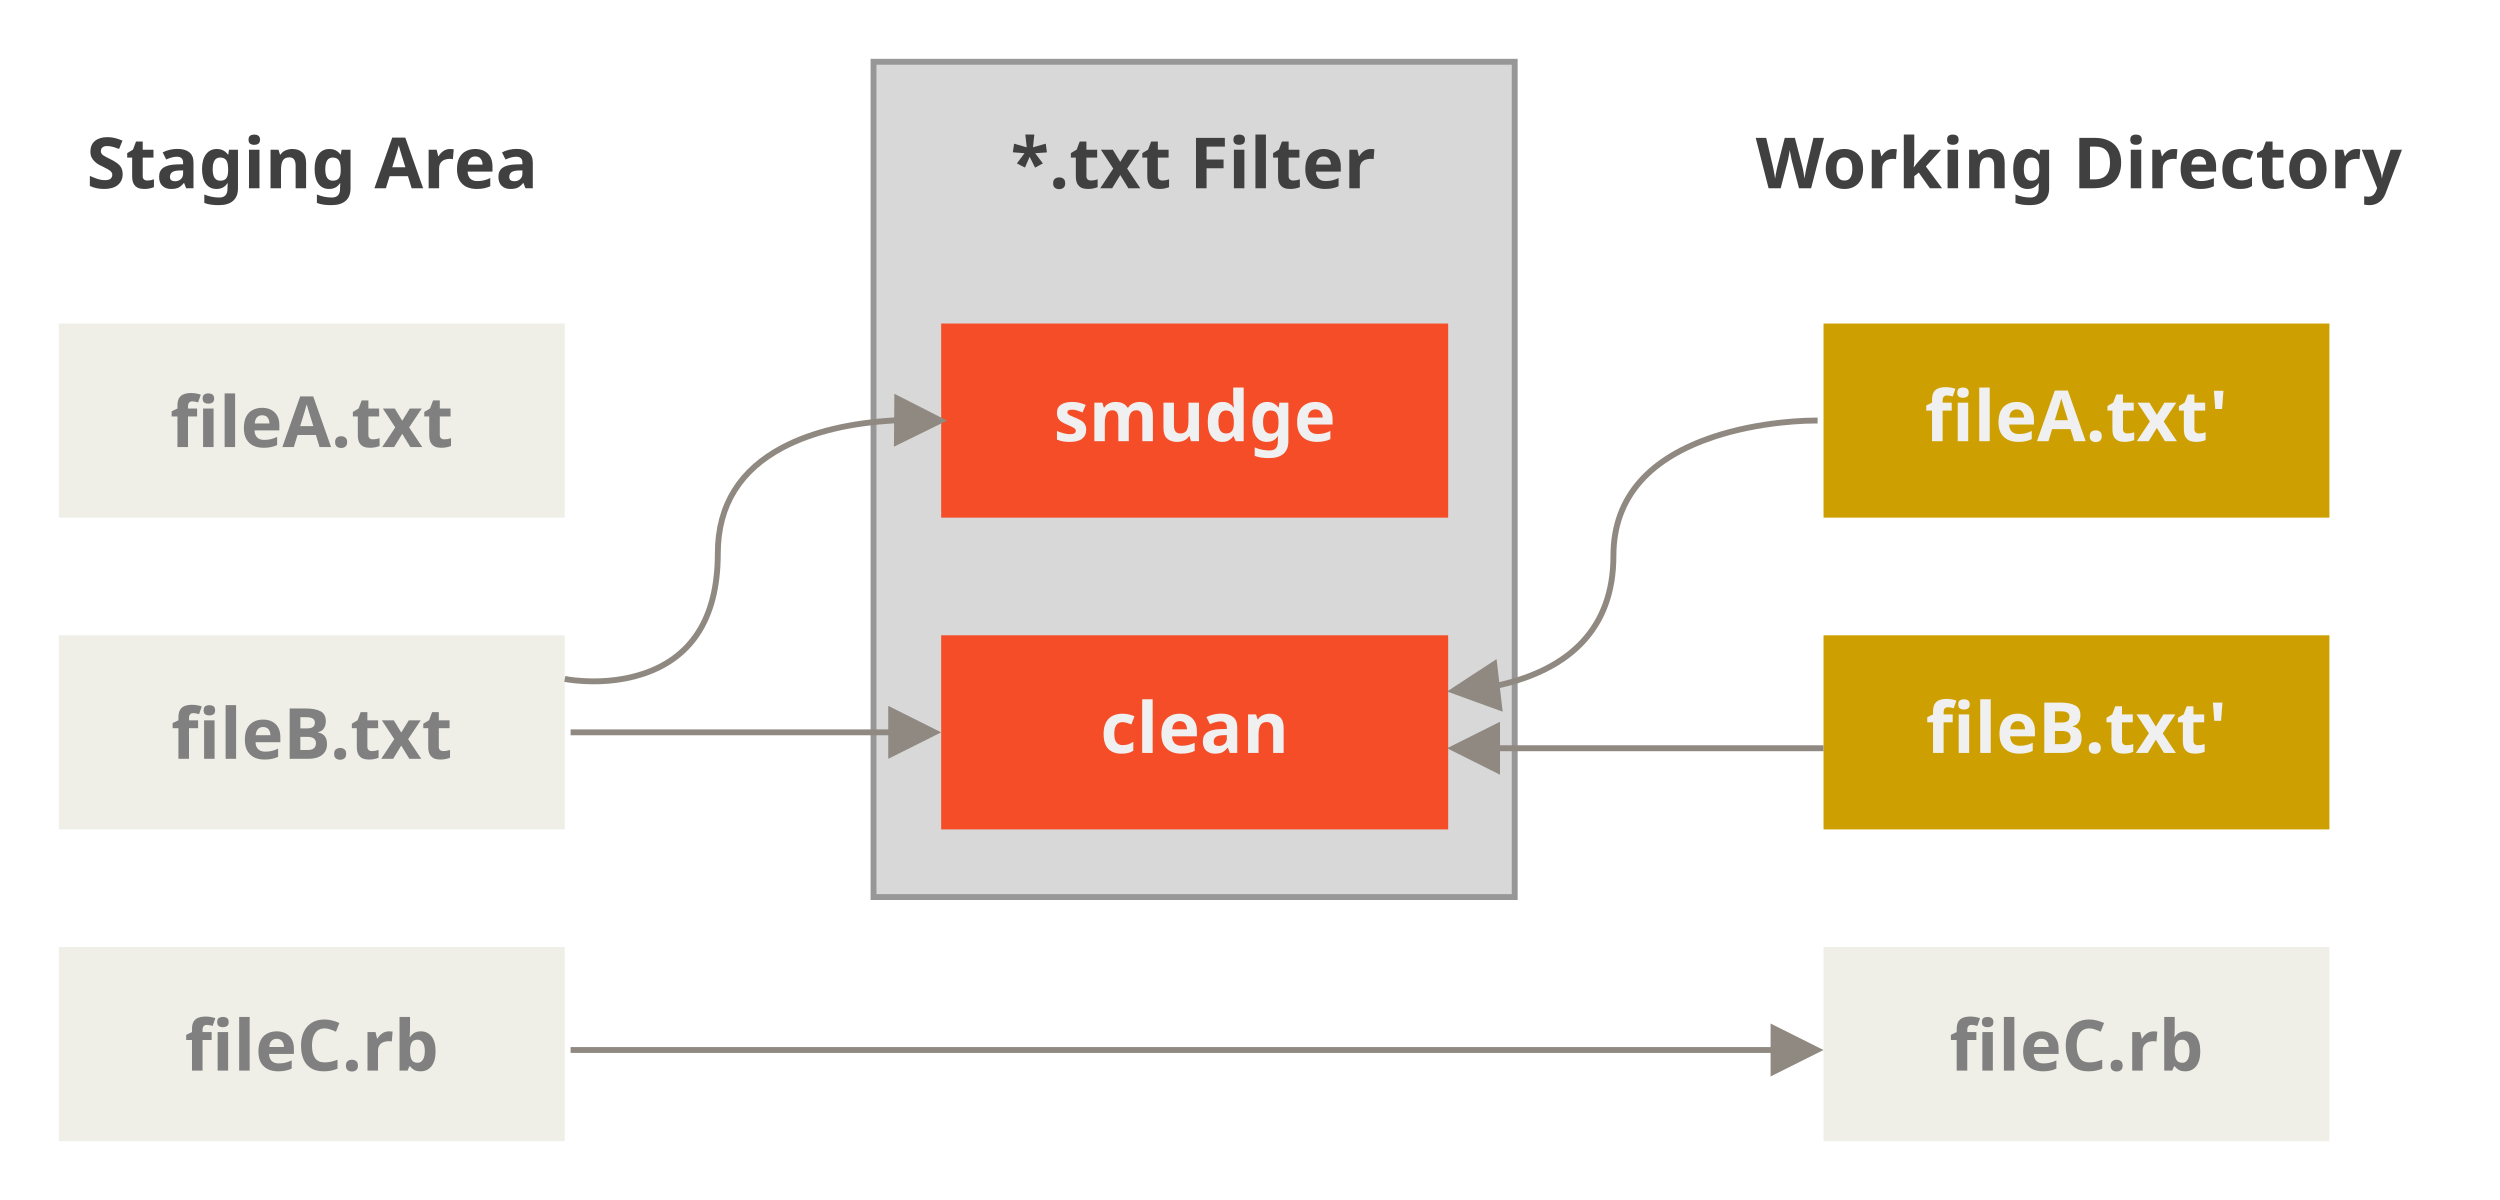
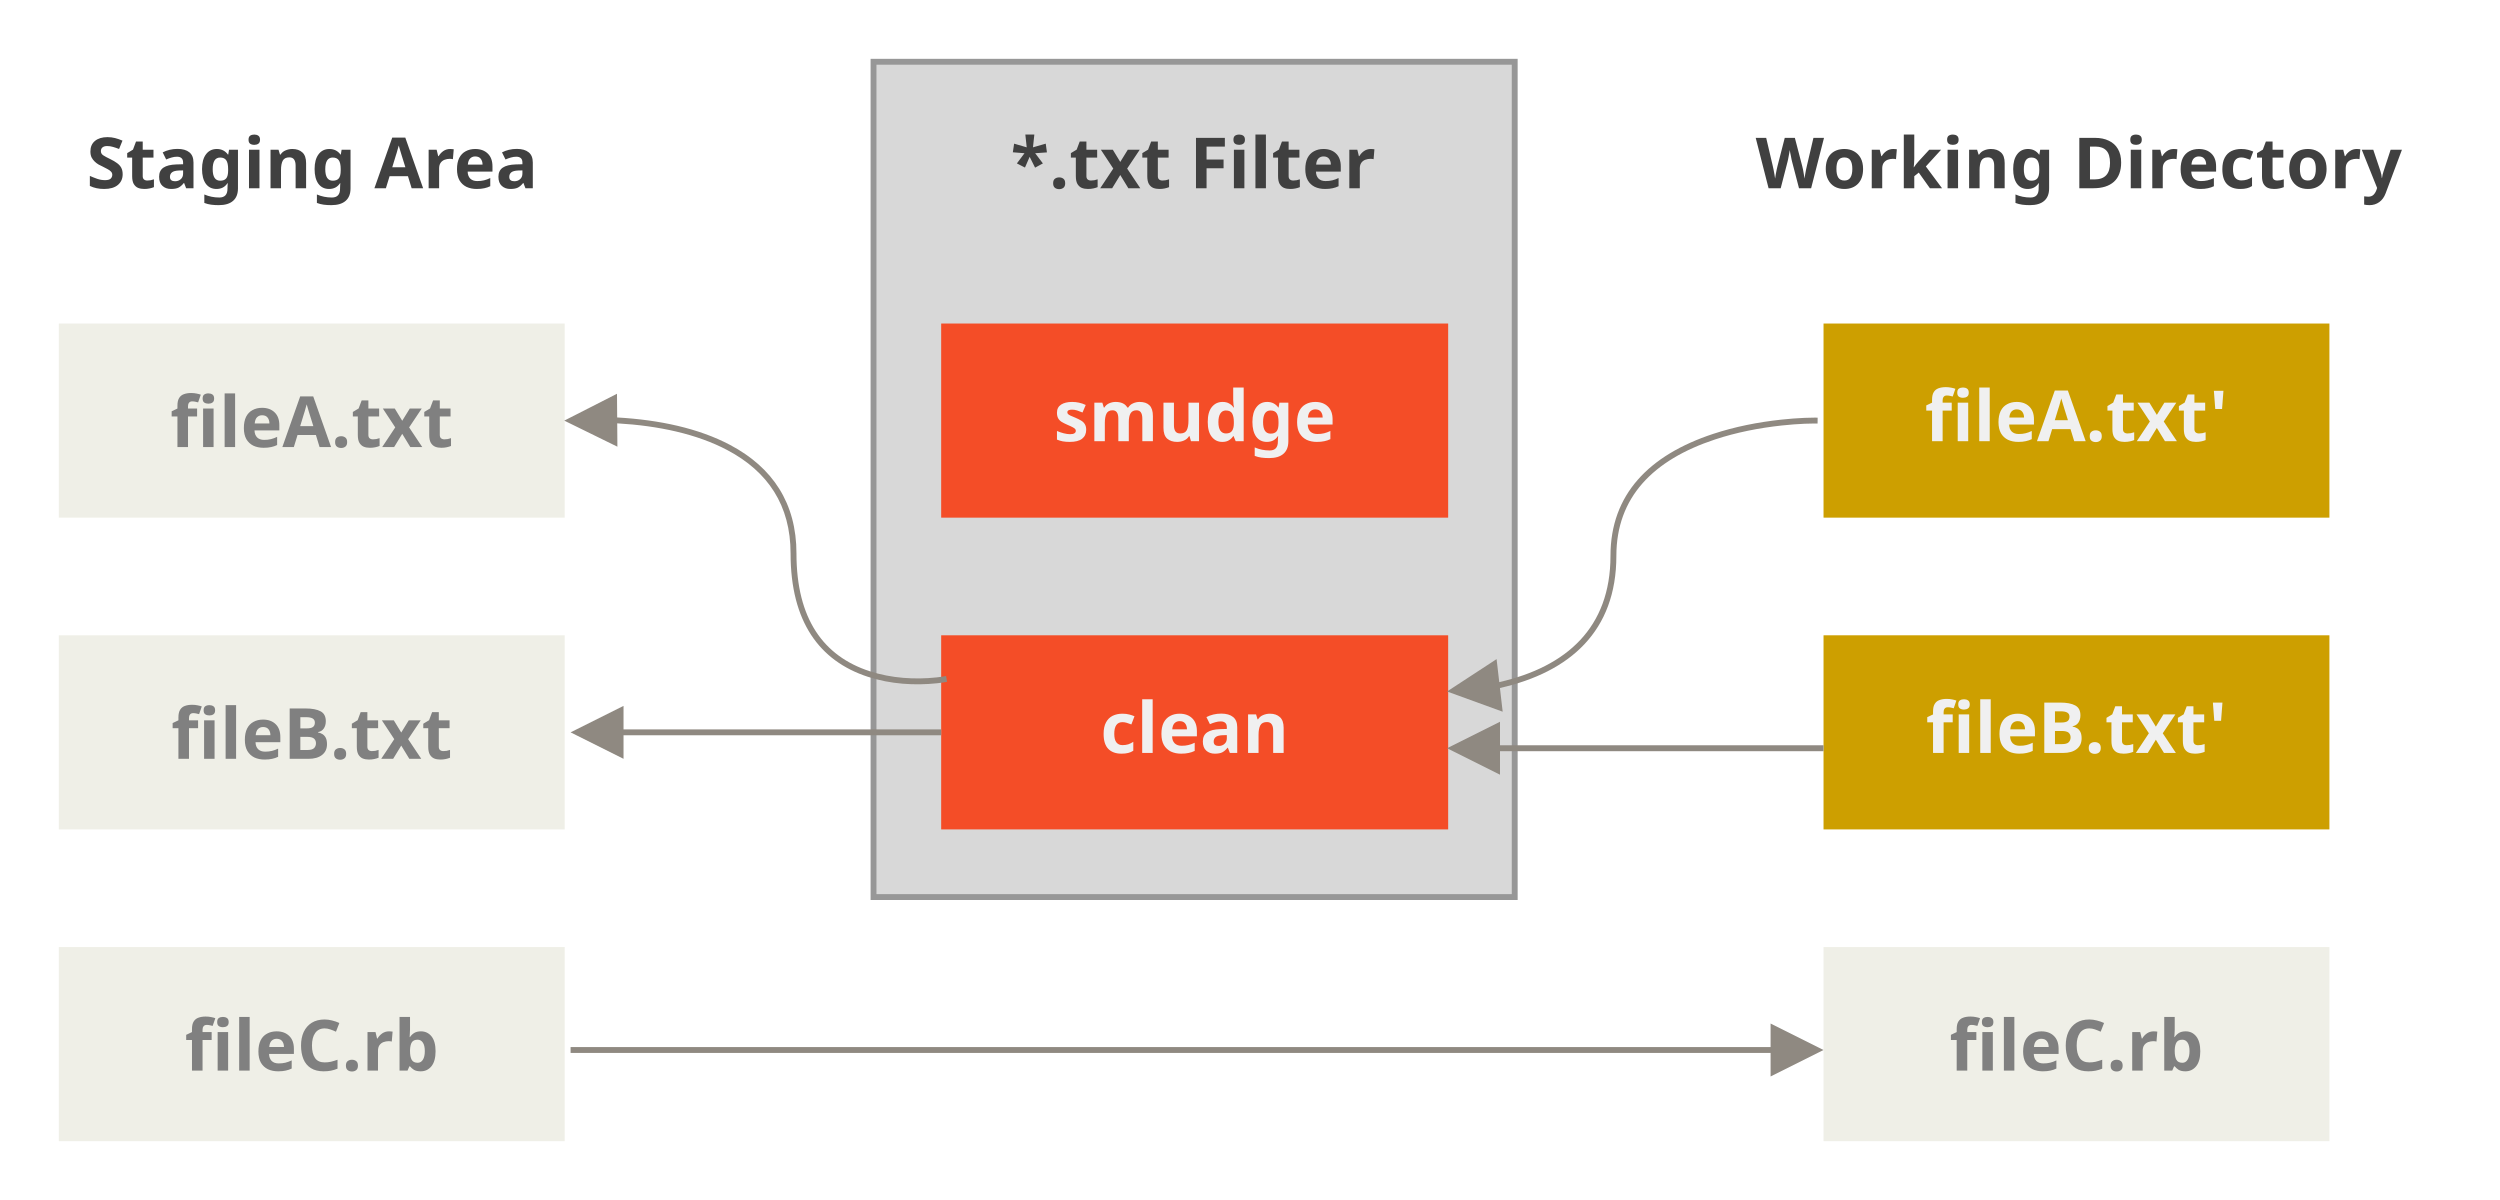
- <svg xmlns="http://www.w3.org/2000/svg" id="svg1880" version="1.1" viewBox="0 0 425 204">
-   <g id="08---Smudge-and-Clean" fill="none" fill-rule="evenodd">
-     <g id="Group" transform="translate(10 10)">
+ <svg xmlns="http://www.w3.org/2000/svg" viewBox="0 0 425 204" version="1.1" id="svg1880">
+   <defs id="defs55" />
+   <g style="fill:none;fill-rule:evenodd" id="08---Smudge-and-Clean">
+     <g transform="translate(10,10)" id="Group">
      <g id="g145">
-         <g id="other" transform="translate(0,45)">
-           <rect id="Rectangle-2" width="86" height="33" style="fill-rule:evenodd;fill:#efefe7" />
-           <text id="master" font-size="12px" font-weight="700" style="fill:#979797;font-family:'Source Code Pro';font-size:12px;font-weight:700;text-anchor:middle">
-             <tspan id="tspan1807" x="43" y="21" style="fill:gray">fileA.txt</tspan>
+         <g transform="translate(0,45)" id="other">
+           <rect y="0" x="0" style="fill:#efefe7;fill-rule:evenodd" height="33" width="86" id="Rectangle-2" />
+           <text style="font-weight:700;font-size:12px;font-family:'Source Code Pro';text-anchor:middle;fill:#979797" font-weight="700" font-size="12px" id="master">
+             <tspan style="fill:#808080" y="21" x="43" id="tspan1807">fileA.txt</tspan>
          </text>
        </g>
-         <rect id="Rectangle-10" x="138.5" y=".5" width="109" height="142" style="fill:#d8d8d8;stroke:#979797" />
-         <g id="goldref" transform="translate(300,45)">
-           <rect id="Rectangle-3" width="86" height="33" style="fill-rule:evenodd;fill:#cd9f00" />
-           <text id="master-2" font-size="12px" font-weight="700" style="fill:#979797;font-family:'Source Code Pro';font-size:12px;font-weight:700;text-anchor:middle">
-             <tspan id="tspan1813" x="43" y="20" style="fill:#f0f0f0">fileA.txt'</tspan>
+         <rect style="fill:#d8d8d8;stroke:#979797" height="142" width="109" y="0.5" x="138.5" id="Rectangle-10" />
+         <g transform="translate(300,45)" id="goldref">
+           <rect y="0" x="0" style="fill:#cd9f00;fill-rule:evenodd" height="33" width="86" id="Rectangle-3" />
+           <text style="font-weight:700;font-size:12px;font-family:'Source Code Pro';text-anchor:middle;fill:#979797" font-weight="700" font-size="12px" id="master-2">
+             <tspan style="fill:#f0f0f0" y="20" x="43" id="tspan1813">fileA.txt'</tspan>
          </text>
        </g>
-         <g id="g1823" transform="translate(300,98)">
-           <rect id="rect1817" width="86" height="33" style="fill-rule:evenodd;fill:#cd9f00" />
-           <text id="text1821" font-size="12px" font-weight="700" style="fill:#979797;font-family:'Source Code Pro';font-size:12px;font-weight:700;text-anchor:middle">
-             <tspan id="tspan1819" x="43" y="20" style="fill:#f0f0f0">fileB.txt'</tspan>
+         <g transform="translate(300,98)" id="g1823">
+           <rect y="0" x="0" style="fill:#cd9f00;fill-rule:evenodd" height="33" width="86" id="rect1817" />
+           <text style="font-weight:700;font-size:12px;font-family:'Source Code Pro';text-anchor:middle;fill:#979797" font-weight="700" font-size="12px" id="text1821">
+             <tspan style="fill:#f0f0f0" y="20" x="43" id="tspan1819">fileB.txt'</tspan>
          </text>
        </g>
-         <g id="g1831" transform="translate(0,98)">
-           <rect id="rect1825" width="86" height="33" style="fill-rule:evenodd;fill:#efefe7" />
-           <text id="text1829" font-size="12px" font-weight="700" style="fill:#979797;font-family:'Source Code Pro';font-size:12px;font-weight:700;text-anchor:middle">
-             <tspan id="tspan1827" x="43" y="21" style="fill:gray">fileB.txt</tspan>
+         <g transform="translate(0,98)" id="g1831">
+           <rect y="0" x="0" style="fill:#efefe7;fill-rule:evenodd" height="33" width="86" id="rect1825" />
+           <text style="font-weight:700;font-size:12px;font-family:'Source Code Pro';text-anchor:middle;fill:#979797" font-weight="700" font-size="12px" id="text1829">
+             <tspan style="fill:#808080" y="21" x="43" id="tspan1827">fileB.txt</tspan>
          </text>
        </g>
-         <g id="g1839" transform="translate(0,151)">
-           <rect id="rect1833" width="86" height="33" style="fill-rule:evenodd;fill:#efefe7" />
-           <text id="text1837" font-size="12px" font-weight="700" style="fill:#979797;font-family:'Source Code Pro';font-size:12px;font-weight:700;text-anchor:middle">
-             <tspan id="tspan1835" x="43" y="21" style="fill:gray">fileC.rb</tspan>
+         <g transform="translate(0,151)" id="g1839">
+           <rect y="0" x="0" style="fill:#efefe7;fill-rule:evenodd" height="33" width="86" id="rect1833" />
+           <text style="font-weight:700;font-size:12px;font-family:'Source Code Pro';text-anchor:middle;fill:#979797" font-weight="700" font-size="12px" id="text1837">
+             <tspan style="fill:#808080" y="21" x="43" id="tspan1835">fileC.rb</tspan>
          </text>
        </g>
-         <g id="g1847" transform="translate(300,151)">
-           <rect id="rect1841" width="86" height="33" style="fill-rule:evenodd;fill:#efefe7" />
-           <text id="text1845" font-size="12px" font-weight="700" style="fill:#979797;font-family:'Source Code Pro';font-size:12px;font-weight:700;text-anchor:middle">
-             <tspan id="tspan1843" x="43" y="21" style="fill:gray">fileC.rb</tspan>
+         <g transform="translate(300,151)" id="g1847">
+           <rect y="0" x="0" style="fill:#efefe7;fill-rule:evenodd" height="33" width="86" id="rect1841" />
+           <text style="font-weight:700;font-size:12px;font-family:'Source Code Pro';text-anchor:middle;fill:#979797" font-weight="700" font-size="12px" id="text1845">
+             <tspan style="fill:#808080" y="21" x="43" id="tspan1843">fileC.rb</tspan>
          </text>
        </g>
-         <text id="Staging-Area-2" transform="translate(-11.397)" font-size="12px" font-weight="700" style="fill:#404040;font-family:'Source Code Pro';font-size:12px;font-weight:700;text-anchor:middle">
-           <tspan id="tspan1849" x="54.5" y="22" style="fill:#404040">Staging Area</tspan>
+         <text style="font-weight:700;font-size:12px;font-family:'Source Code Pro';text-anchor:middle;fill:#404040" font-weight="700" font-size="12px" transform="translate(-11.397)" id="Staging-Area-2">
+           <tspan style="fill:#404040" y="22" x="54.5" id="tspan1849">Staging Area</tspan>
        </text>
-         <text id="Working-Directory-2" transform="translate(288.9)" font-size="12px" font-weight="700" style="fill:#404040;font-family:'Source Code Pro';font-size:12px;font-weight:700;text-anchor:middle">
-           <tspan id="tspan1852" x="54.5" y="22" style="fill:#404040">Working Directory</tspan>
+         <text style="font-weight:700;font-size:12px;font-family:'Source Code Pro';text-anchor:middle;fill:#404040" font-weight="700" font-size="12px" transform="translate(288.9)" id="Working-Directory-2">
+           <tspan style="fill:#404040" y="22" x="54.5" id="tspan1852">Working Directory</tspan>
        </text>
-         <text id="*.txt-Filter-2" transform="translate(138.35)" font-size="12px" font-weight="700" style="fill:#404040;font-family:'Source Code Pro';font-size:12px;font-weight:700;text-anchor:middle">
-           <tspan id="tspan1855" x="54.5" y="22" style="fill:#404040">*.txt Filter</tspan>
+         <text style="font-weight:700;font-size:12px;font-family:'Source Code Pro';text-anchor:middle;fill:#404040" font-weight="700" font-size="12px" transform="translate(138.35)" id="*.txt-Filter-2">
+           <tspan style="fill:#404040" y="22" x="54.5" id="tspan1855">*.txt Filter</tspan>
        </text>
-         <g id="ref" transform="translate(150,45)">
-           <rect id="rect1858" width="86.187" height="33" style="fill-rule:evenodd;fill:#f44d27" />
-           <text id="text1862" font-size="12px" font-weight="700" style="fill:#979797;font-family:'Source Code Pro';font-size:12px;font-weight:700;text-anchor:middle">
-             <tspan id="tspan1860" x="43.093" y="20" style="fill:#f0f0f0">smudge</tspan>
+         <g transform="translate(150,45)" id="ref">
+           <rect y="0" x="0" style="fill:#f44d27;fill-rule:evenodd" height="33" width="86.187" id="rect1858" />
+           <text style="font-weight:700;font-size:12px;font-family:'Source Code Pro';text-anchor:middle;fill:#979797" font-weight="700" font-size="12px" id="text1862">
+             <tspan style="fill:#f0f0f0" y="20" x="43.093" id="tspan1860">smudge</tspan>
          </text>
        </g>
-         <g id="g1871" transform="translate(150,98)">
-           <rect id="rect1865" width="86.187" height="33" style="fill-rule:evenodd;fill:#f44d27" />
-           <text id="text1869" font-size="12px" font-weight="700" style="fill:#979797;font-family:'Source Code Pro';font-size:12px;font-weight:700;text-anchor:middle">
-             <tspan id="tspan1867" x="43.093" y="20" style="fill:#f0f0f0">clean</tspan>
+         <g transform="translate(150,98)" id="g1871">
+           <rect y="0" x="0" style="fill:#f44d27;fill-rule:evenodd" height="33" width="86.187" id="rect1865" />
+           <text style="font-weight:700;font-size:12px;font-family:'Source Code Pro';text-anchor:middle;fill:#979797" font-weight="700" font-size="12px" id="text1869">
+             <tspan style="fill:#f0f0f0" y="20" x="43.093" id="tspan1867">clean</tspan>
          </text>
        </g>
-         <path id="Line-6" d="m291 169h-204v-1h204v-4l9 4.5-9 4.5z" style="fill-rule:nonzero;fill:#8f8981" />
-         <path id="Line-7" d="m141 115h-54v-1h54v-4l9 4.5-9 4.5z" style="fill-rule:nonzero;fill:#8f8981" />
-         <path id="Line-8" transform="matrix(-1,0,0,1,536,2.7)" d="m291 115h-55v-1h55v-4l9 4.5-9 4.5z" style="fill-rule:nonzero;fill:#8f8981" />
-         <path id="Line-9" d="m142 61.968c-7.06.41-13.566 1.819-18.723 4.552-6.904 3.659-10.749 9.38-10.749 17.577 0 11.618-4.927 18.264-13.106 20.948-3.913 1.284-8.043 1.504-11.761 1.114-.343-.036-.648-.075-.913-.113-.161-.024-.273-.042-.334-.053l-.492-.09.179-.984.492.09c.05.009.151.026.3.048.251.037.544.074.872.108 3.589.377 7.586.164 11.344-1.069 7.773-2.55 12.418-8.816 12.418-19.997 0-8.588 4.064-14.637 11.281-18.461 5.322-2.82 11.983-4.258 19.199-4.67l.03-4.03 8.966 4.568-9.034 4.432.03-3.967z" style="fill-rule:nonzero;fill:#8f8981" />
-         <path id="Line-10" transform="matrix(-1 0 0 1 535 0)" d="m290.01 106.96c-11.928-2.707-19.793-9.671-19.793-22.464 0-9.966-6.255-16.307-16.763-19.784-3.61-1.195-7.482-1.96-11.37-2.38-1.389-.15-2.69-.245-3.873-.296-.75-.033-1.321-.043-1.681-.041l-.019 0-.5.005-.01-1.0.5-.005.025-0c.376-.002.963.008 1.73.042 1.204.052 2.526.149 3.936.301 3.954.427 7.893 1.206 11.577 2.425 10.875 3.599 17.449 10.263 17.449 20.734 0 12.2 7.447 18.833 18.909 21.464l.453-3.912 8.423 5.504-9.457 3.436.466-4.029z" style="fill-rule:nonzero;fill:#8f8981" />
+         <path style="fill:#8f8981;fill-rule:nonzero" d="M 291,169 H 87 v -1 h 204 v -4 l 9,4.5 -9,4.5 z" id="Line-6" />
+         <path style="fill:#8f8981;fill-rule:nonzero" d="m 96,115 h 54 v -1 H 96 v -4 l -9,4.5 9,4.5 z" id="Line-7" />
+         <path style="fill:#8f8981;fill-rule:nonzero" d="m 291,115 h -55 v -1 h 55 v -4 l 9,4.5 -9,4.5 z" transform="matrix(-1,0,0,1,536,2.7)" id="Line-8" />
+         <path style="fill:#8f8981;fill-rule:nonzero" d="m 94.926,61.968 c 7.06,0.41 13.566,1.819 18.723,4.552 6.904,3.659 10.749,9.38 10.749,17.577 0,11.618 4.927,18.264 13.106,20.948 3.913,1.284 8.043,1.504 11.761,1.114 0.343,-0.036 0.648,-0.075 0.913,-0.113 0.161,-0.024 0.273,-0.042 0.334,-0.053 l 0.492,-0.09 -0.179,-0.984 -0.492,0.09 c -0.05,0.009 -0.151,0.026 -0.3,0.048 -0.251,0.037 -0.544,0.074 -0.872,0.108 -3.589,0.377 -7.586,0.164 -11.344,-1.069 -7.773,-2.55 -12.418,-8.816 -12.418,-19.997 0,-8.588 -4.064,-14.637 -11.281,-18.461 -5.322,-2.82 -11.983,-4.258 -19.199,-4.67 l -0.03,-4.03 -8.966,4.568 9.034,4.432 -0.03,-3.967 z" id="Line-9" />
+         <path style="fill:#8f8981;fill-rule:nonzero" d="m 290.01,106.96 c -11.928,-2.707 -19.793,-9.671 -19.793,-22.464 0,-9.966 -6.255,-16.307 -16.763,-19.784 -3.61,-1.195 -7.482,-1.96 -11.37,-2.38 -1.389,-0.15 -2.69,-0.245 -3.873,-0.296 -0.75,-0.033 -1.321,-0.043 -1.681,-0.041 l -0.019,1.34e-4 -0.5,0.005 -0.01,-1 0.5,-0.005 0.025,-1.74e-4 c 0.376,-0.002 0.963,0.008 1.73,0.042 1.204,0.052 2.526,0.149 3.936,0.301 3.954,0.427 7.893,1.206 11.577,2.425 10.875,3.599 17.449,10.263 17.449,20.734 0,12.2 7.447,18.833 18.909,21.464 l 0.453,-3.912 8.423,5.504 -9.457,3.436 0.466,-4.029 z" transform="matrix(-1,0,0,1,535,0)" id="Line-10" />
      </g>
    </g>
  </g>
</svg>
